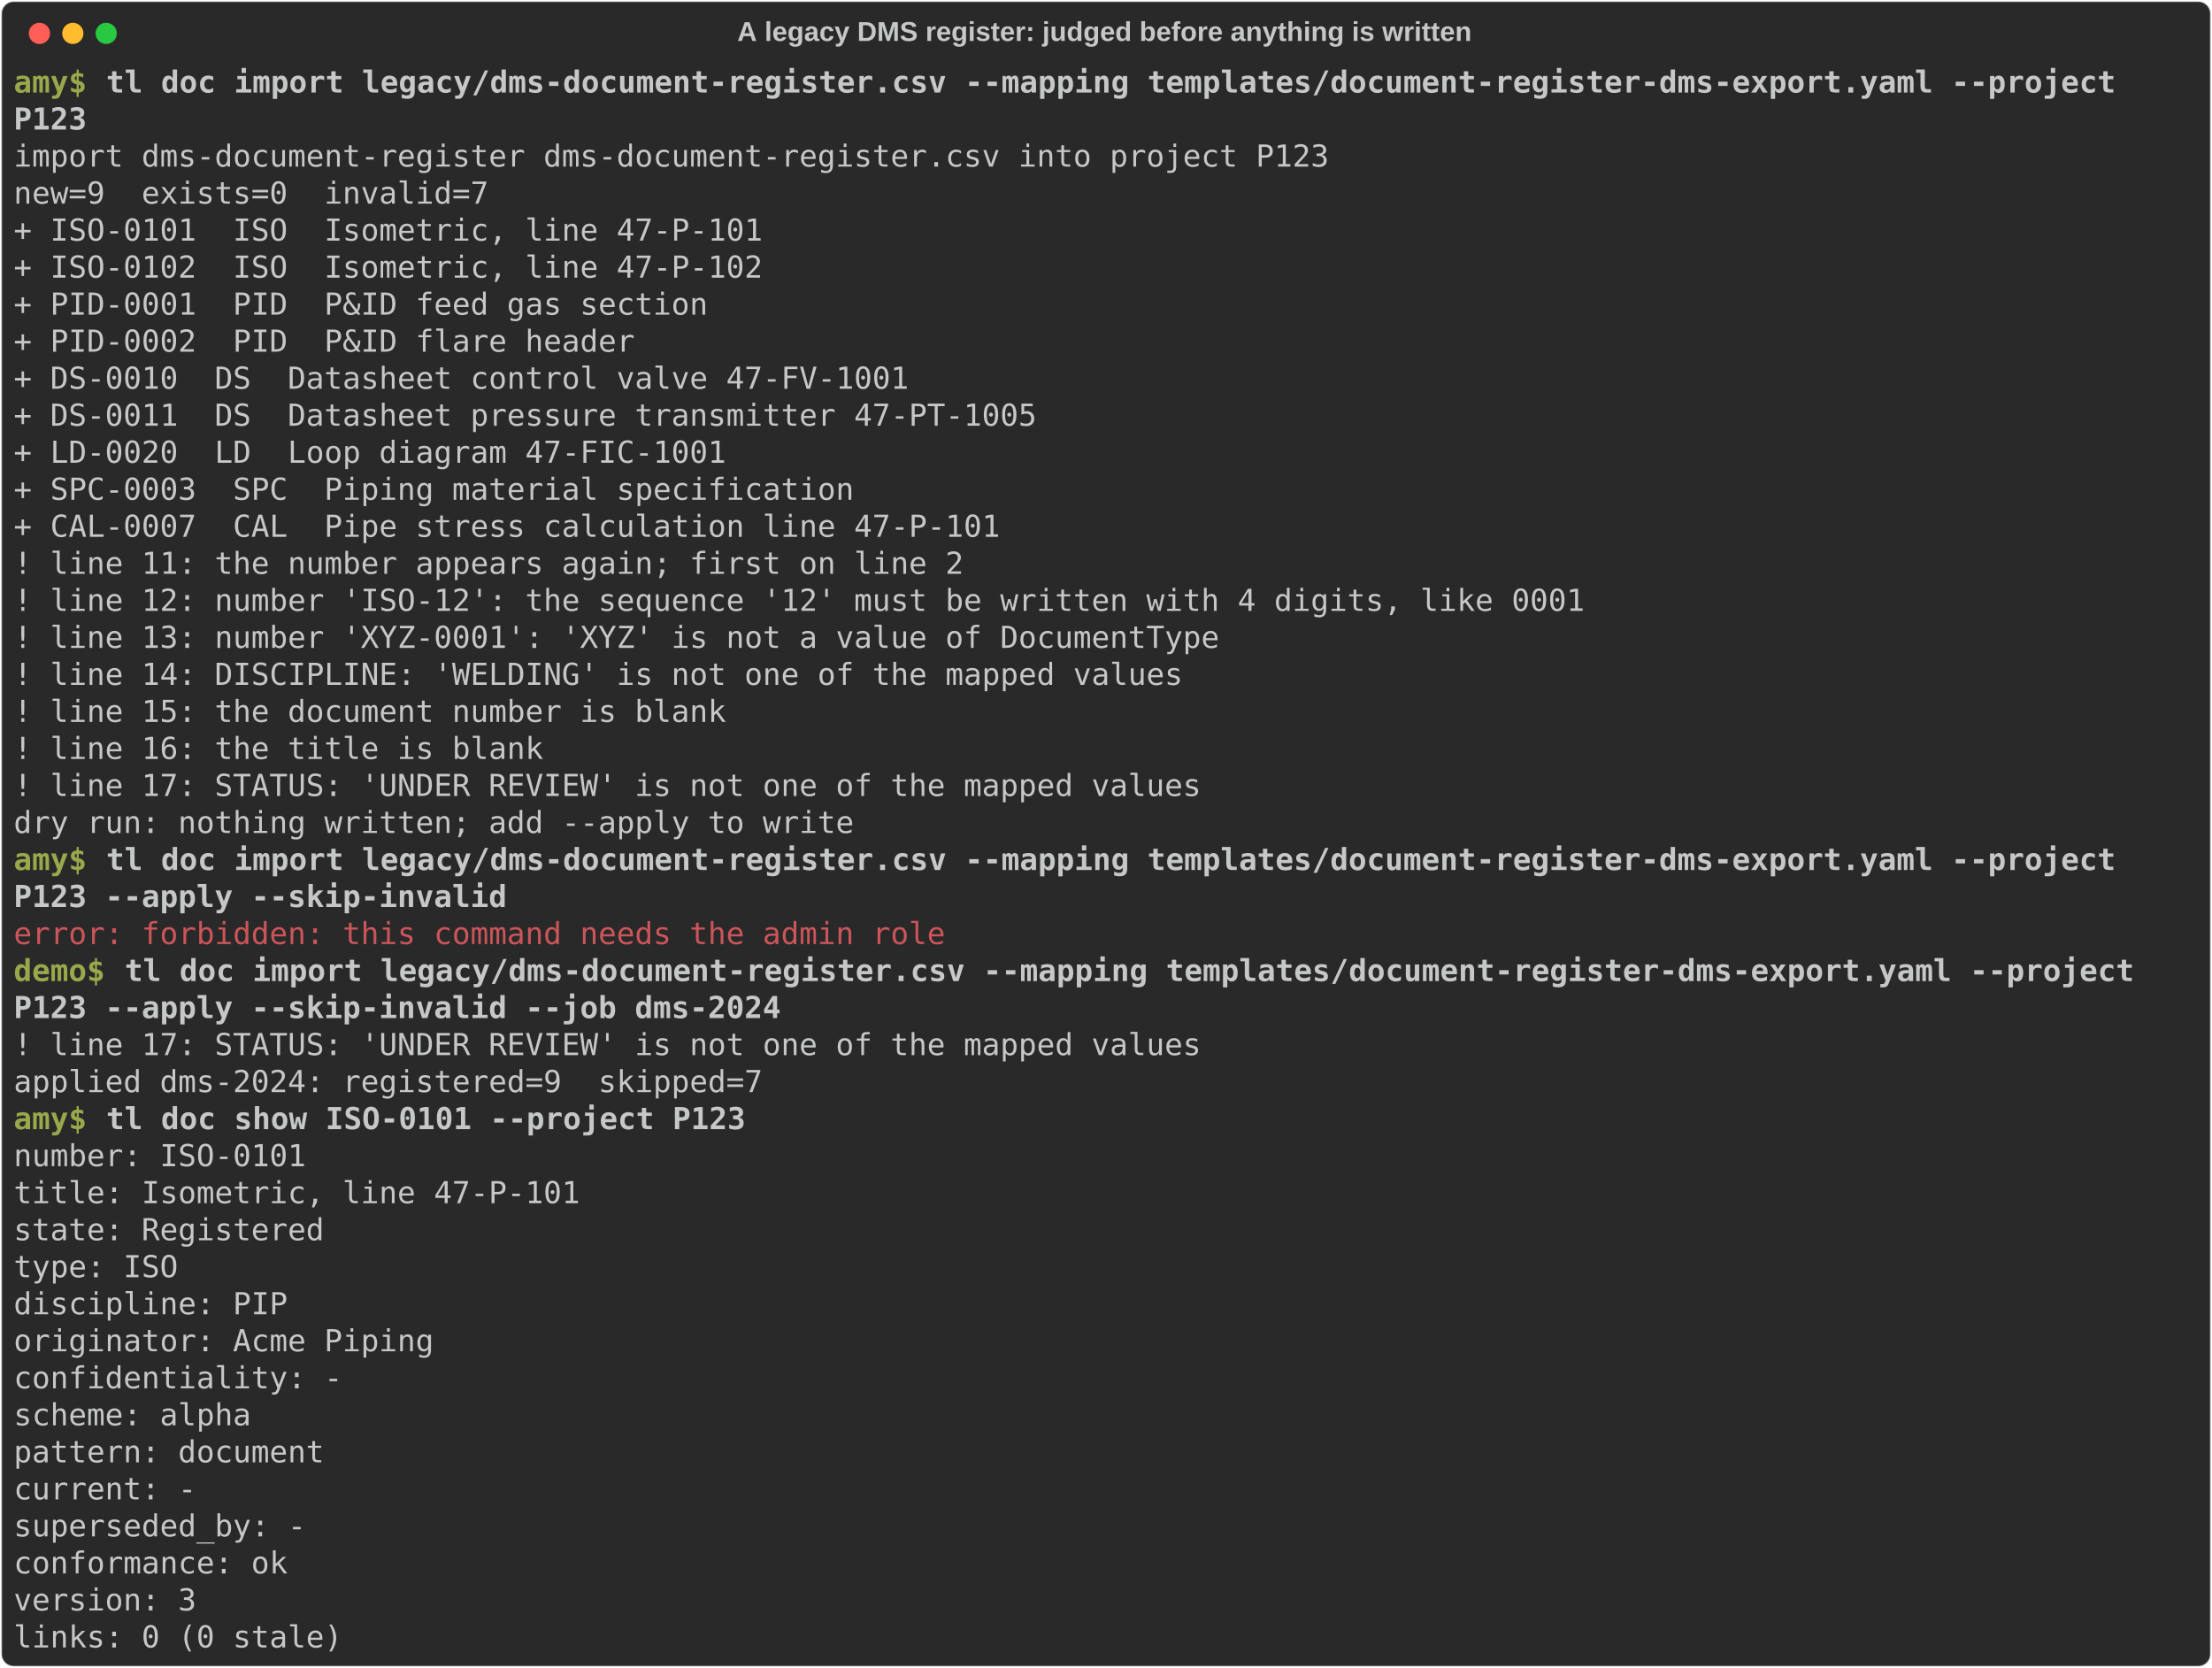
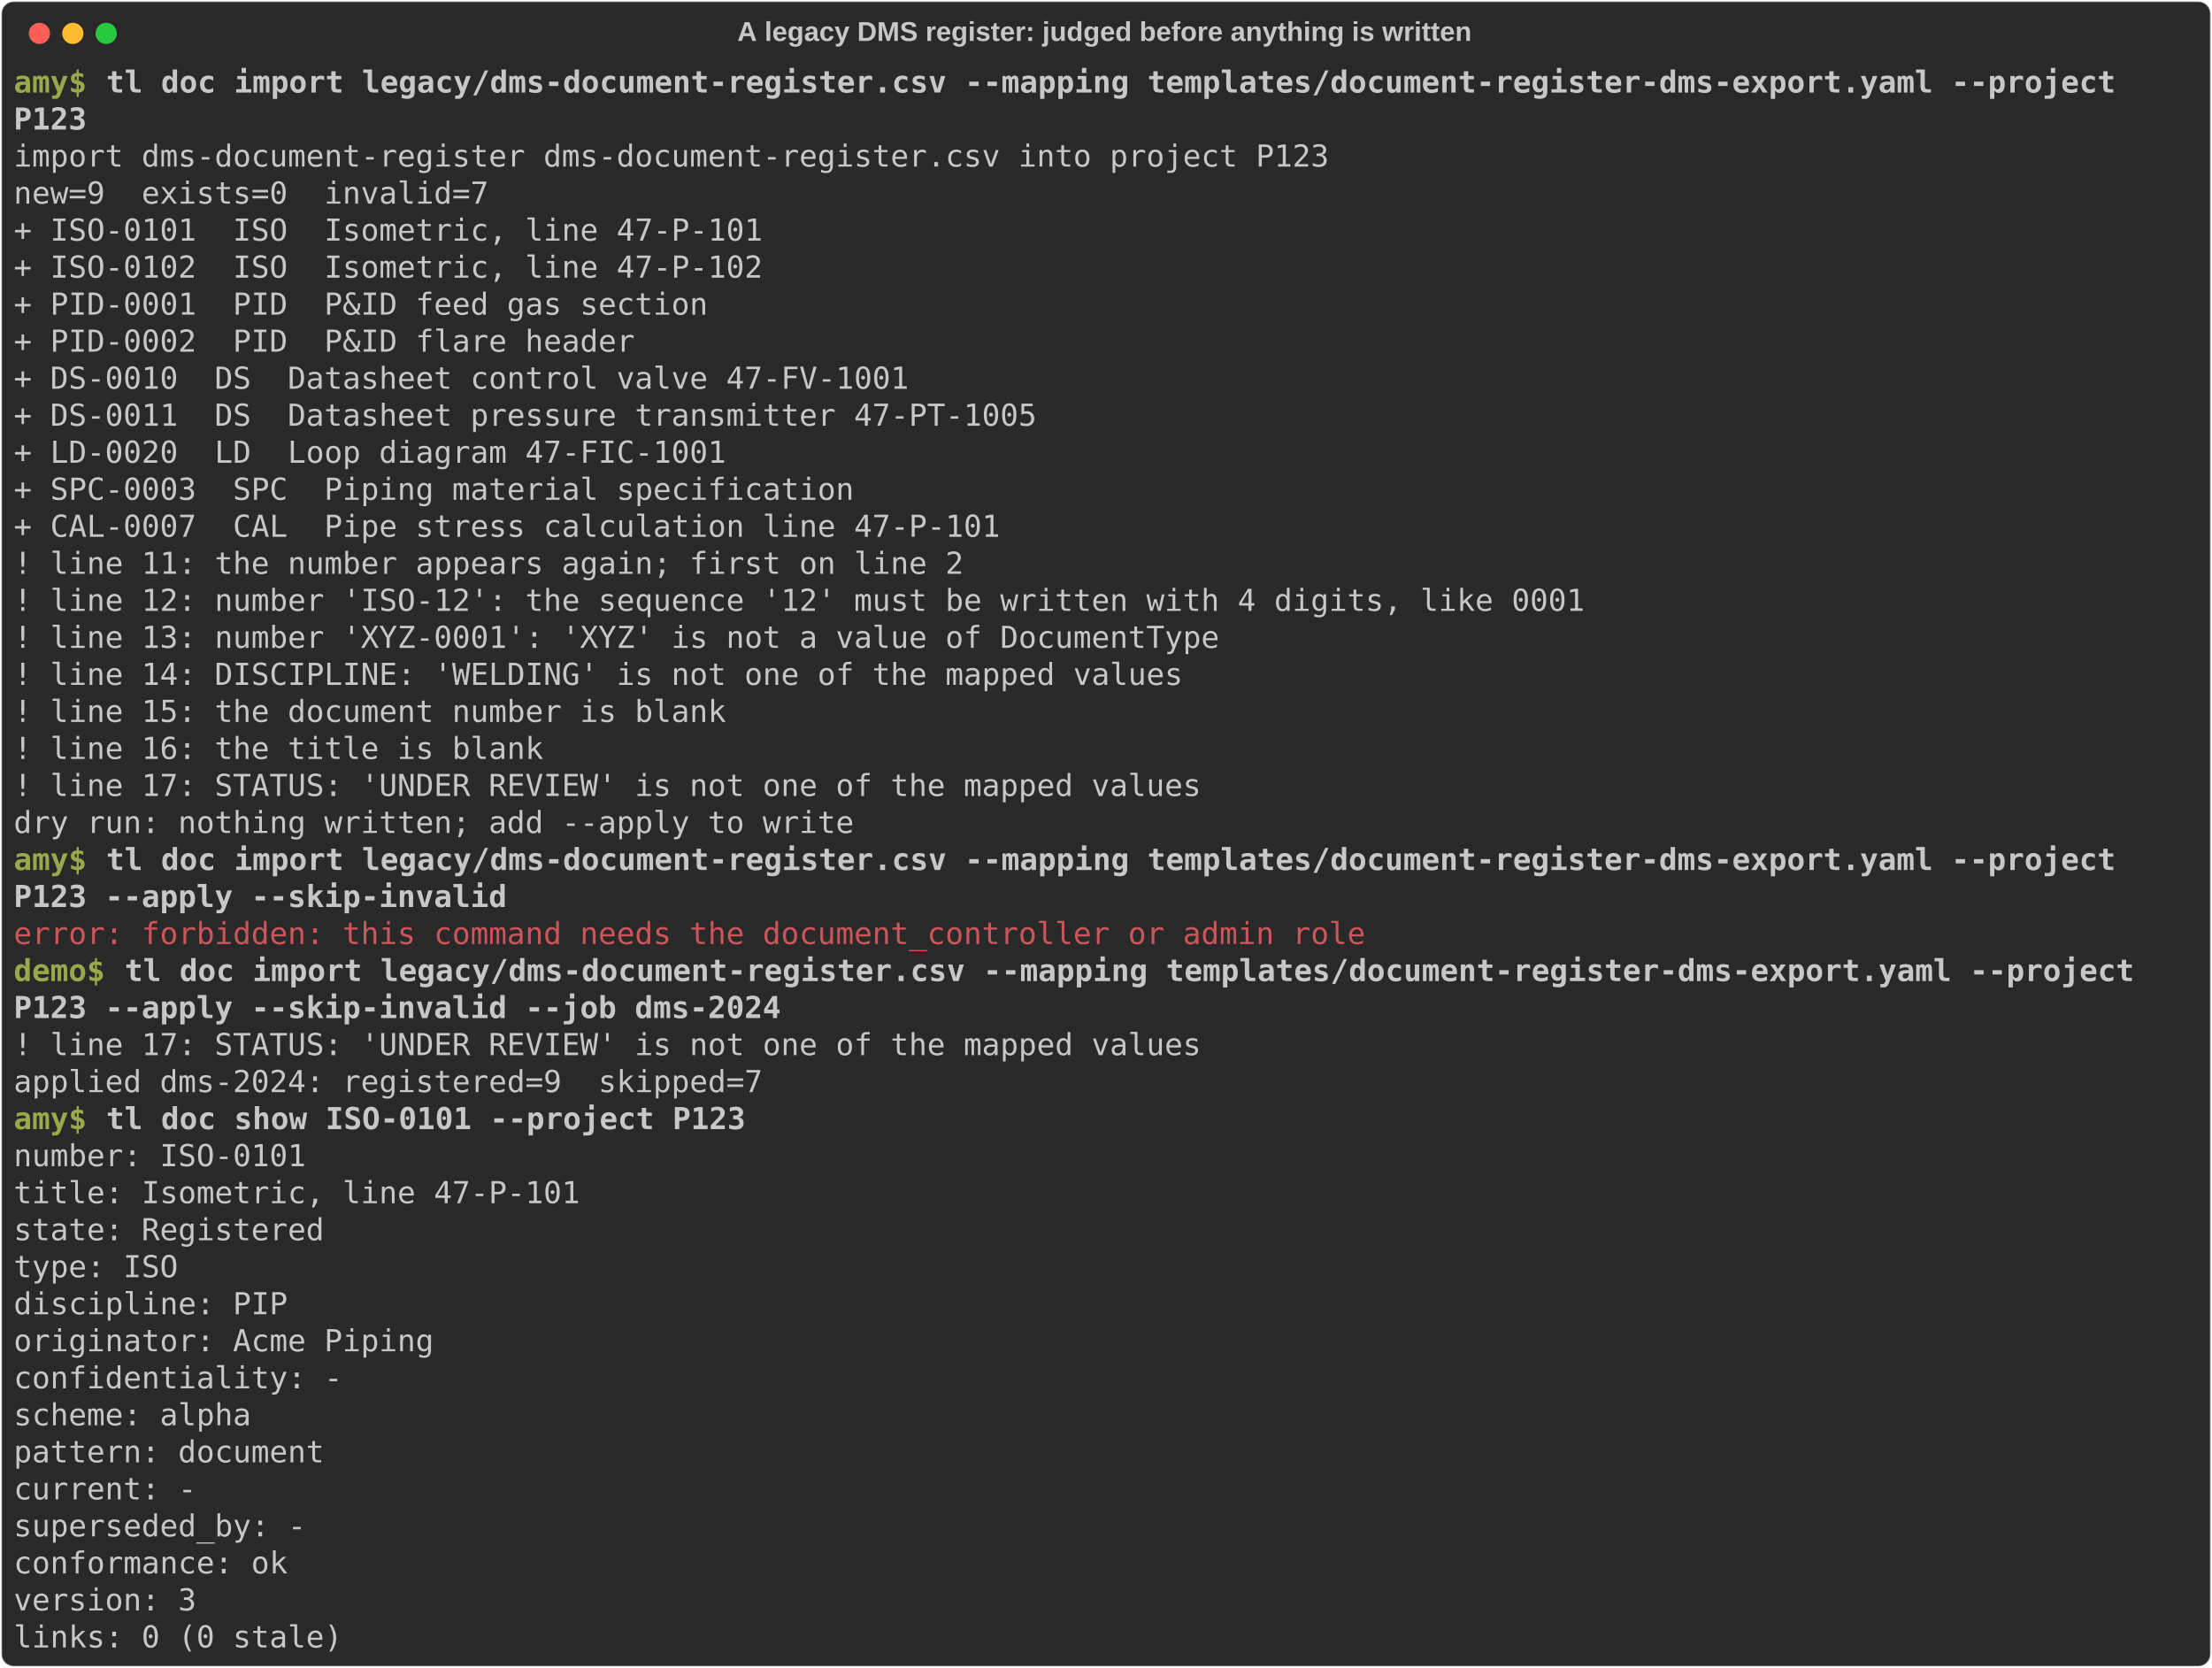
<svg xmlns="http://www.w3.org/2000/svg" class="rich-terminal" viewBox="0 0 1458 1099.2">
  <style>

    
    

-     .terminal-1120491322-matrix {
+     .terminal-782196829-matrix {
        font-family: Fira Code, monospace;
        font-size: 20px;
        line-height: 24.4px;
        font-variant-east-asian: full-width;
    }

-     .terminal-1120491322-title {
+     .terminal-782196829-title {
        font-size: 18px;
        font-weight: bold;
        font-family: arial;
    }

-     .terminal-1120491322-r1 { fill: #98a84b;font-weight: bold }
- .terminal-1120491322-r2 { fill: #c5c8c6;font-weight: bold }
- .terminal-1120491322-r3 { fill: #c5c8c6 }
- .terminal-1120491322-r4 { fill: #cc555a }
+     .terminal-782196829-r1 { fill: #98a84b;font-weight: bold }
+ .terminal-782196829-r2 { fill: #c5c8c6;font-weight: bold }
+ .terminal-782196829-r3 { fill: #c5c8c6 }
+ .terminal-782196829-r4 { fill: #cc555a }
    </style>
  <defs>
-     <clipPath id="terminal-1120491322-clip-terminal">
+     <clipPath id="terminal-782196829-clip-terminal">
      <rect x="0" y="0" width="1438.6" height="1048.2" />
    </clipPath>
-     <clipPath id="terminal-1120491322-line-0">
+     <clipPath id="terminal-782196829-line-0">
      <rect x="0" y="1.5" width="1439.6" height="24.65" />
    </clipPath>
-     <clipPath id="terminal-1120491322-line-1">
+     <clipPath id="terminal-782196829-line-1">
      <rect x="0" y="25.9" width="1439.6" height="24.65" />
    </clipPath>
-     <clipPath id="terminal-1120491322-line-2">
+     <clipPath id="terminal-782196829-line-2">
      <rect x="0" y="50.3" width="1439.6" height="24.65" />
    </clipPath>
-     <clipPath id="terminal-1120491322-line-3">
+     <clipPath id="terminal-782196829-line-3">
      <rect x="0" y="74.7" width="1439.6" height="24.65" />
    </clipPath>
-     <clipPath id="terminal-1120491322-line-4">
+     <clipPath id="terminal-782196829-line-4">
      <rect x="0" y="99.1" width="1439.6" height="24.65" />
    </clipPath>
-     <clipPath id="terminal-1120491322-line-5">
+     <clipPath id="terminal-782196829-line-5">
      <rect x="0" y="123.5" width="1439.6" height="24.65" />
    </clipPath>
-     <clipPath id="terminal-1120491322-line-6">
+     <clipPath id="terminal-782196829-line-6">
      <rect x="0" y="147.9" width="1439.6" height="24.65" />
    </clipPath>
-     <clipPath id="terminal-1120491322-line-7">
+     <clipPath id="terminal-782196829-line-7">
      <rect x="0" y="172.3" width="1439.6" height="24.65" />
    </clipPath>
-     <clipPath id="terminal-1120491322-line-8">
+     <clipPath id="terminal-782196829-line-8">
      <rect x="0" y="196.7" width="1439.6" height="24.65" />
    </clipPath>
-     <clipPath id="terminal-1120491322-line-9">
+     <clipPath id="terminal-782196829-line-9">
      <rect x="0" y="221.1" width="1439.6" height="24.65" />
    </clipPath>
-     <clipPath id="terminal-1120491322-line-10">
+     <clipPath id="terminal-782196829-line-10">
      <rect x="0" y="245.5" width="1439.6" height="24.65" />
    </clipPath>
-     <clipPath id="terminal-1120491322-line-11">
+     <clipPath id="terminal-782196829-line-11">
      <rect x="0" y="269.9" width="1439.6" height="24.65" />
    </clipPath>
-     <clipPath id="terminal-1120491322-line-12">
+     <clipPath id="terminal-782196829-line-12">
      <rect x="0" y="294.3" width="1439.6" height="24.65" />
    </clipPath>
-     <clipPath id="terminal-1120491322-line-13">
+     <clipPath id="terminal-782196829-line-13">
      <rect x="0" y="318.7" width="1439.6" height="24.65" />
    </clipPath>
-     <clipPath id="terminal-1120491322-line-14">
+     <clipPath id="terminal-782196829-line-14">
      <rect x="0" y="343.1" width="1439.6" height="24.65" />
    </clipPath>
-     <clipPath id="terminal-1120491322-line-15">
+     <clipPath id="terminal-782196829-line-15">
      <rect x="0" y="367.5" width="1439.6" height="24.65" />
    </clipPath>
-     <clipPath id="terminal-1120491322-line-16">
+     <clipPath id="terminal-782196829-line-16">
      <rect x="0" y="391.9" width="1439.6" height="24.65" />
    </clipPath>
-     <clipPath id="terminal-1120491322-line-17">
+     <clipPath id="terminal-782196829-line-17">
      <rect x="0" y="416.3" width="1439.6" height="24.65" />
    </clipPath>
-     <clipPath id="terminal-1120491322-line-18">
+     <clipPath id="terminal-782196829-line-18">
      <rect x="0" y="440.7" width="1439.6" height="24.65" />
    </clipPath>
-     <clipPath id="terminal-1120491322-line-19">
+     <clipPath id="terminal-782196829-line-19">
      <rect x="0" y="465.1" width="1439.6" height="24.65" />
    </clipPath>
-     <clipPath id="terminal-1120491322-line-20">
+     <clipPath id="terminal-782196829-line-20">
      <rect x="0" y="489.5" width="1439.6" height="24.65" />
    </clipPath>
-     <clipPath id="terminal-1120491322-line-21">
+     <clipPath id="terminal-782196829-line-21">
      <rect x="0" y="513.9" width="1439.6" height="24.65" />
    </clipPath>
-     <clipPath id="terminal-1120491322-line-22">
+     <clipPath id="terminal-782196829-line-22">
      <rect x="0" y="538.3" width="1439.6" height="24.65" />
    </clipPath>
-     <clipPath id="terminal-1120491322-line-23">
+     <clipPath id="terminal-782196829-line-23">
      <rect x="0" y="562.7" width="1439.6" height="24.65" />
    </clipPath>
-     <clipPath id="terminal-1120491322-line-24">
+     <clipPath id="terminal-782196829-line-24">
      <rect x="0" y="587.1" width="1439.6" height="24.65" />
    </clipPath>
-     <clipPath id="terminal-1120491322-line-25">
+     <clipPath id="terminal-782196829-line-25">
      <rect x="0" y="611.5" width="1439.6" height="24.65" />
    </clipPath>
-     <clipPath id="terminal-1120491322-line-26">
+     <clipPath id="terminal-782196829-line-26">
      <rect x="0" y="635.9" width="1439.6" height="24.65" />
    </clipPath>
-     <clipPath id="terminal-1120491322-line-27">
+     <clipPath id="terminal-782196829-line-27">
      <rect x="0" y="660.3" width="1439.6" height="24.65" />
    </clipPath>
-     <clipPath id="terminal-1120491322-line-28">
+     <clipPath id="terminal-782196829-line-28">
      <rect x="0" y="684.7" width="1439.6" height="24.65" />
    </clipPath>
-     <clipPath id="terminal-1120491322-line-29">
+     <clipPath id="terminal-782196829-line-29">
      <rect x="0" y="709.1" width="1439.6" height="24.65" />
    </clipPath>
-     <clipPath id="terminal-1120491322-line-30">
+     <clipPath id="terminal-782196829-line-30">
      <rect x="0" y="733.5" width="1439.6" height="24.65" />
    </clipPath>
-     <clipPath id="terminal-1120491322-line-31">
+     <clipPath id="terminal-782196829-line-31">
      <rect x="0" y="757.9" width="1439.6" height="24.65" />
    </clipPath>
-     <clipPath id="terminal-1120491322-line-32">
+     <clipPath id="terminal-782196829-line-32">
      <rect x="0" y="782.3" width="1439.6" height="24.65" />
    </clipPath>
-     <clipPath id="terminal-1120491322-line-33">
+     <clipPath id="terminal-782196829-line-33">
      <rect x="0" y="806.7" width="1439.6" height="24.65" />
    </clipPath>
-     <clipPath id="terminal-1120491322-line-34">
+     <clipPath id="terminal-782196829-line-34">
      <rect x="0" y="831.1" width="1439.6" height="24.65" />
    </clipPath>
-     <clipPath id="terminal-1120491322-line-35">
+     <clipPath id="terminal-782196829-line-35">
      <rect x="0" y="855.5" width="1439.6" height="24.65" />
    </clipPath>
-     <clipPath id="terminal-1120491322-line-36">
+     <clipPath id="terminal-782196829-line-36">
      <rect x="0" y="879.9" width="1439.6" height="24.65" />
    </clipPath>
-     <clipPath id="terminal-1120491322-line-37">
+     <clipPath id="terminal-782196829-line-37">
      <rect x="0" y="904.3" width="1439.6" height="24.65" />
    </clipPath>
-     <clipPath id="terminal-1120491322-line-38">
+     <clipPath id="terminal-782196829-line-38">
      <rect x="0" y="928.7" width="1439.6" height="24.65" />
    </clipPath>
-     <clipPath id="terminal-1120491322-line-39">
+     <clipPath id="terminal-782196829-line-39">
      <rect x="0" y="953.1" width="1439.6" height="24.65" />
    </clipPath>
-     <clipPath id="terminal-1120491322-line-40">
+     <clipPath id="terminal-782196829-line-40">
      <rect x="0" y="977.5" width="1439.6" height="24.65" />
    </clipPath>
-     <clipPath id="terminal-1120491322-line-41">
+     <clipPath id="terminal-782196829-line-41">
      <rect x="0" y="1001.9" width="1439.6" height="24.65" />
    </clipPath>
  </defs>
  <rect fill="#292929" stroke="rgba(255,255,255,0.35)" stroke-width="1" x="1" y="1" width="1456" height="1097.2" rx="8" />
-   <text class="terminal-1120491322-title" fill="#c5c8c6" text-anchor="middle" x="728" y="27">A legacy DMS register: judged before anything is written</text>
+   <text class="terminal-782196829-title" fill="#c5c8c6" text-anchor="middle" x="728" y="27">A legacy DMS register: judged before anything is written</text>
  <g transform="translate(26,22)">
    <circle cx="0" cy="0" r="7" fill="#ff5f57" />
    <circle cx="22" cy="0" r="7" fill="#febc2e" />
    <circle cx="44" cy="0" r="7" fill="#28c840" />
  </g>
-   <g transform="translate(9, 41)" clip-path="url(#terminal-1120491322-clip-terminal)">
-     <g class="terminal-1120491322-matrix">
-       <text class="terminal-1120491322-r1" x="0" y="20" textLength="61" clip-path="url(#terminal-1120491322-line-0)">amy$ </text>
-       <text class="terminal-1120491322-r2" x="61" y="20" textLength="1354.2" clip-path="url(#terminal-1120491322-line-0)">tl doc import legacy/dms-document-register.csv --mapping templates/document-register-dms-export.yaml --project </text>
-       <text class="terminal-1120491322-r3" x="1439.6" y="20" textLength="12.2" clip-path="url(#terminal-1120491322-line-0)">
- </text>
-       <text class="terminal-1120491322-r2" x="0" y="44.4" textLength="48.8" clip-path="url(#terminal-1120491322-line-1)">P123</text>
-       <text class="terminal-1120491322-r3" x="1439.6" y="44.4" textLength="12.2" clip-path="url(#terminal-1120491322-line-1)">
- </text>
-       <text class="terminal-1120491322-r3" x="0" y="68.8" textLength="878.4" clip-path="url(#terminal-1120491322-line-2)">import dms-document-register dms-document-register.csv into project P123</text>
-       <text class="terminal-1120491322-r3" x="1439.6" y="68.8" textLength="12.2" clip-path="url(#terminal-1120491322-line-2)">
- </text>
-       <text class="terminal-1120491322-r3" x="0" y="93.2" textLength="317.2" clip-path="url(#terminal-1120491322-line-3)">new=9  exists=0  invalid=7</text>
-       <text class="terminal-1120491322-r3" x="1439.6" y="93.2" textLength="12.2" clip-path="url(#terminal-1120491322-line-3)">
- </text>
-       <text class="terminal-1120491322-r3" x="0" y="117.6" textLength="500.2" clip-path="url(#terminal-1120491322-line-4)">+ ISO-0101  ISO  Isometric, line 47-P-101</text>
-       <text class="terminal-1120491322-r3" x="1439.6" y="117.6" textLength="12.2" clip-path="url(#terminal-1120491322-line-4)">
- </text>
-       <text class="terminal-1120491322-r3" x="0" y="142" textLength="500.2" clip-path="url(#terminal-1120491322-line-5)">+ ISO-0102  ISO  Isometric, line 47-P-102</text>
-       <text class="terminal-1120491322-r3" x="1439.6" y="142" textLength="12.2" clip-path="url(#terminal-1120491322-line-5)">
- </text>
-       <text class="terminal-1120491322-r3" x="0" y="166.4" textLength="463.6" clip-path="url(#terminal-1120491322-line-6)">+ PID-0001  PID  P&amp;ID feed gas section</text>
-       <text class="terminal-1120491322-r3" x="1439.6" y="166.4" textLength="12.2" clip-path="url(#terminal-1120491322-line-6)">
- </text>
-       <text class="terminal-1120491322-r3" x="0" y="190.8" textLength="414.8" clip-path="url(#terminal-1120491322-line-7)">+ PID-0002  PID  P&amp;ID flare header</text>
-       <text class="terminal-1120491322-r3" x="1439.6" y="190.8" textLength="12.2" clip-path="url(#terminal-1120491322-line-7)">
- </text>
-       <text class="terminal-1120491322-r3" x="0" y="215.2" textLength="597.8" clip-path="url(#terminal-1120491322-line-8)">+ DS-0010  DS  Datasheet control valve 47-FV-1001</text>
-       <text class="terminal-1120491322-r3" x="1439.6" y="215.2" textLength="12.2" clip-path="url(#terminal-1120491322-line-8)">
- </text>
-       <text class="terminal-1120491322-r3" x="0" y="239.6" textLength="683.2" clip-path="url(#terminal-1120491322-line-9)">+ DS-0011  DS  Datasheet pressure transmitter 47-PT-1005</text>
-       <text class="terminal-1120491322-r3" x="1439.6" y="239.6" textLength="12.2" clip-path="url(#terminal-1120491322-line-9)">
- </text>
-       <text class="terminal-1120491322-r3" x="0" y="264" textLength="475.8" clip-path="url(#terminal-1120491322-line-10)">+ LD-0020  LD  Loop diagram 47-FIC-1001</text>
-       <text class="terminal-1120491322-r3" x="1439.6" y="264" textLength="12.2" clip-path="url(#terminal-1120491322-line-10)">
- </text>
-       <text class="terminal-1120491322-r3" x="0" y="288.4" textLength="561.2" clip-path="url(#terminal-1120491322-line-11)">+ SPC-0003  SPC  Piping material specification</text>
-       <text class="terminal-1120491322-r3" x="1439.6" y="288.4" textLength="12.2" clip-path="url(#terminal-1120491322-line-11)">
- </text>
-       <text class="terminal-1120491322-r3" x="0" y="312.8" textLength="658.8" clip-path="url(#terminal-1120491322-line-12)">+ CAL-0007  CAL  Pipe stress calculation line 47-P-101</text>
-       <text class="terminal-1120491322-r3" x="1439.6" y="312.8" textLength="12.2" clip-path="url(#terminal-1120491322-line-12)">
- </text>
-       <text class="terminal-1120491322-r3" x="0" y="337.2" textLength="634.4" clip-path="url(#terminal-1120491322-line-13)">! line 11: the number appears again; first on line 2</text>
-       <text class="terminal-1120491322-r3" x="1439.6" y="337.2" textLength="12.2" clip-path="url(#terminal-1120491322-line-13)">
- </text>
-       <text class="terminal-1120491322-r3" x="0" y="361.6" textLength="1049.2" clip-path="url(#terminal-1120491322-line-14)">! line 12: number 'ISO-12': the sequence '12' must be written with 4 digits, like 0001</text>
-       <text class="terminal-1120491322-r3" x="1439.6" y="361.6" textLength="12.2" clip-path="url(#terminal-1120491322-line-14)">
- </text>
-       <text class="terminal-1120491322-r3" x="0" y="386" textLength="805.2" clip-path="url(#terminal-1120491322-line-15)">! line 13: number 'XYZ-0001': 'XYZ' is not a value of DocumentType</text>
-       <text class="terminal-1120491322-r3" x="1439.6" y="386" textLength="12.2" clip-path="url(#terminal-1120491322-line-15)">
- </text>
-       <text class="terminal-1120491322-r3" x="0" y="410.4" textLength="780.8" clip-path="url(#terminal-1120491322-line-16)">! line 14: DISCIPLINE: 'WELDING' is not one of the mapped values</text>
-       <text class="terminal-1120491322-r3" x="1439.6" y="410.4" textLength="12.2" clip-path="url(#terminal-1120491322-line-16)">
- </text>
-       <text class="terminal-1120491322-r3" x="0" y="434.8" textLength="475.8" clip-path="url(#terminal-1120491322-line-17)">! line 15: the document number is blank</text>
-       <text class="terminal-1120491322-r3" x="1439.6" y="434.8" textLength="12.2" clip-path="url(#terminal-1120491322-line-17)">
- </text>
-       <text class="terminal-1120491322-r3" x="0" y="459.2" textLength="353.8" clip-path="url(#terminal-1120491322-line-18)">! line 16: the title is blank</text>
-       <text class="terminal-1120491322-r3" x="1439.6" y="459.2" textLength="12.2" clip-path="url(#terminal-1120491322-line-18)">
- </text>
-       <text class="terminal-1120491322-r3" x="0" y="483.6" textLength="793" clip-path="url(#terminal-1120491322-line-19)">! line 17: STATUS: 'UNDER REVIEW' is not one of the mapped values</text>
-       <text class="terminal-1120491322-r3" x="1439.6" y="483.6" textLength="12.2" clip-path="url(#terminal-1120491322-line-19)">
- </text>
-       <text class="terminal-1120491322-r3" x="0" y="508" textLength="561.2" clip-path="url(#terminal-1120491322-line-20)">dry run: nothing written; add --apply to write</text>
-       <text class="terminal-1120491322-r3" x="1439.6" y="508" textLength="12.2" clip-path="url(#terminal-1120491322-line-20)">
- </text>
-       <text class="terminal-1120491322-r1" x="0" y="532.4" textLength="61" clip-path="url(#terminal-1120491322-line-21)">amy$ </text>
-       <text class="terminal-1120491322-r2" x="61" y="532.4" textLength="1354.2" clip-path="url(#terminal-1120491322-line-21)">tl doc import legacy/dms-document-register.csv --mapping templates/document-register-dms-export.yaml --project </text>
-       <text class="terminal-1120491322-r3" x="1439.6" y="532.4" textLength="12.2" clip-path="url(#terminal-1120491322-line-21)">
- </text>
-       <text class="terminal-1120491322-r2" x="0" y="556.8" textLength="329.4" clip-path="url(#terminal-1120491322-line-22)">P123 --apply --skip-invalid</text>
-       <text class="terminal-1120491322-r3" x="1439.6" y="556.8" textLength="12.2" clip-path="url(#terminal-1120491322-line-22)">
- </text>
-       <text class="terminal-1120491322-r4" x="0" y="581.2" textLength="622.2" clip-path="url(#terminal-1120491322-line-23)">error: forbidden: this command needs the admin role</text>
-       <text class="terminal-1120491322-r3" x="1439.6" y="581.2" textLength="12.2" clip-path="url(#terminal-1120491322-line-23)">
- </text>
-       <text class="terminal-1120491322-r1" x="0" y="605.6" textLength="73.2" clip-path="url(#terminal-1120491322-line-24)">demo$ </text>
-       <text class="terminal-1120491322-r2" x="73.2" y="605.6" textLength="1354.2" clip-path="url(#terminal-1120491322-line-24)">tl doc import legacy/dms-document-register.csv --mapping templates/document-register-dms-export.yaml --project </text>
-       <text class="terminal-1120491322-r3" x="1439.6" y="605.6" textLength="12.2" clip-path="url(#terminal-1120491322-line-24)">
- </text>
-       <text class="terminal-1120491322-r2" x="0" y="630" textLength="512.4" clip-path="url(#terminal-1120491322-line-25)">P123 --apply --skip-invalid --job dms-2024</text>
-       <text class="terminal-1120491322-r3" x="1439.6" y="630" textLength="12.2" clip-path="url(#terminal-1120491322-line-25)">
- </text>
-       <text class="terminal-1120491322-r3" x="0" y="654.4" textLength="793" clip-path="url(#terminal-1120491322-line-26)">! line 17: STATUS: 'UNDER REVIEW' is not one of the mapped values</text>
-       <text class="terminal-1120491322-r3" x="1439.6" y="654.4" textLength="12.2" clip-path="url(#terminal-1120491322-line-26)">
- </text>
-       <text class="terminal-1120491322-r3" x="0" y="678.8" textLength="500.2" clip-path="url(#terminal-1120491322-line-27)">applied dms-2024: registered=9  skipped=7</text>
-       <text class="terminal-1120491322-r3" x="1439.6" y="678.8" textLength="12.2" clip-path="url(#terminal-1120491322-line-27)">
- </text>
-       <text class="terminal-1120491322-r1" x="0" y="703.2" textLength="61" clip-path="url(#terminal-1120491322-line-28)">amy$ </text>
-       <text class="terminal-1120491322-r2" x="61" y="703.2" textLength="427" clip-path="url(#terminal-1120491322-line-28)">tl doc show ISO-0101 --project P123</text>
-       <text class="terminal-1120491322-r3" x="1439.6" y="703.2" textLength="12.2" clip-path="url(#terminal-1120491322-line-28)">
- </text>
-       <text class="terminal-1120491322-r3" x="0" y="727.6" textLength="195.2" clip-path="url(#terminal-1120491322-line-29)">number: ISO-0101</text>
-       <text class="terminal-1120491322-r3" x="1439.6" y="727.6" textLength="12.2" clip-path="url(#terminal-1120491322-line-29)">
- </text>
-       <text class="terminal-1120491322-r3" x="0" y="752" textLength="378.2" clip-path="url(#terminal-1120491322-line-30)">title: Isometric, line 47-P-101</text>
-       <text class="terminal-1120491322-r3" x="1439.6" y="752" textLength="12.2" clip-path="url(#terminal-1120491322-line-30)">
- </text>
-       <text class="terminal-1120491322-r3" x="0" y="776.4" textLength="207.4" clip-path="url(#terminal-1120491322-line-31)">state: Registered</text>
-       <text class="terminal-1120491322-r3" x="1439.6" y="776.4" textLength="12.2" clip-path="url(#terminal-1120491322-line-31)">
- </text>
-       <text class="terminal-1120491322-r3" x="0" y="800.8" textLength="109.8" clip-path="url(#terminal-1120491322-line-32)">type: ISO</text>
-       <text class="terminal-1120491322-r3" x="1439.6" y="800.8" textLength="12.2" clip-path="url(#terminal-1120491322-line-32)">
- </text>
-       <text class="terminal-1120491322-r3" x="0" y="825.2" textLength="183" clip-path="url(#terminal-1120491322-line-33)">discipline: PIP</text>
-       <text class="terminal-1120491322-r3" x="1439.6" y="825.2" textLength="12.2" clip-path="url(#terminal-1120491322-line-33)">
- </text>
-       <text class="terminal-1120491322-r3" x="0" y="849.6" textLength="280.6" clip-path="url(#terminal-1120491322-line-34)">originator: Acme Piping</text>
-       <text class="terminal-1120491322-r3" x="1439.6" y="849.6" textLength="12.2" clip-path="url(#terminal-1120491322-line-34)">
- </text>
-       <text class="terminal-1120491322-r3" x="0" y="874" textLength="219.6" clip-path="url(#terminal-1120491322-line-35)">confidentiality: -</text>
-       <text class="terminal-1120491322-r3" x="1439.6" y="874" textLength="12.2" clip-path="url(#terminal-1120491322-line-35)">
- </text>
-       <text class="terminal-1120491322-r3" x="0" y="898.4" textLength="158.6" clip-path="url(#terminal-1120491322-line-36)">scheme: alpha</text>
-       <text class="terminal-1120491322-r3" x="1439.6" y="898.4" textLength="12.2" clip-path="url(#terminal-1120491322-line-36)">
- </text>
-       <text class="terminal-1120491322-r3" x="0" y="922.8" textLength="207.4" clip-path="url(#terminal-1120491322-line-37)">pattern: document</text>
-       <text class="terminal-1120491322-r3" x="1439.6" y="922.8" textLength="12.2" clip-path="url(#terminal-1120491322-line-37)">
- </text>
-       <text class="terminal-1120491322-r3" x="0" y="947.2" textLength="122" clip-path="url(#terminal-1120491322-line-38)">current: -</text>
-       <text class="terminal-1120491322-r3" x="1439.6" y="947.2" textLength="12.2" clip-path="url(#terminal-1120491322-line-38)">
- </text>
-       <text class="terminal-1120491322-r3" x="0" y="971.6" textLength="195.2" clip-path="url(#terminal-1120491322-line-39)">superseded_by: -</text>
-       <text class="terminal-1120491322-r3" x="1439.6" y="971.6" textLength="12.2" clip-path="url(#terminal-1120491322-line-39)">
- </text>
-       <text class="terminal-1120491322-r3" x="0" y="996" textLength="183" clip-path="url(#terminal-1120491322-line-40)">conformance: ok</text>
-       <text class="terminal-1120491322-r3" x="1439.6" y="996" textLength="12.2" clip-path="url(#terminal-1120491322-line-40)">
- </text>
-       <text class="terminal-1120491322-r3" x="0" y="1020.4" textLength="122" clip-path="url(#terminal-1120491322-line-41)">version: 3</text>
-       <text class="terminal-1120491322-r3" x="1439.6" y="1020.4" textLength="12.2" clip-path="url(#terminal-1120491322-line-41)">
- </text>
-       <text class="terminal-1120491322-r3" x="0" y="1044.8" textLength="219.6" clip-path="url(#terminal-1120491322-line-42)">links: 0 (0 stale)</text>
-       <text class="terminal-1120491322-r3" x="1439.6" y="1044.8" textLength="12.2" clip-path="url(#terminal-1120491322-line-42)">
+   <g transform="translate(9, 41)" clip-path="url(#terminal-782196829-clip-terminal)">
+     <g class="terminal-782196829-matrix">
+       <text class="terminal-782196829-r1" x="0" y="20" textLength="61" clip-path="url(#terminal-782196829-line-0)">amy$ </text>
+       <text class="terminal-782196829-r2" x="61" y="20" textLength="1354.2" clip-path="url(#terminal-782196829-line-0)">tl doc import legacy/dms-document-register.csv --mapping templates/document-register-dms-export.yaml --project </text>
+       <text class="terminal-782196829-r3" x="1439.6" y="20" textLength="12.2" clip-path="url(#terminal-782196829-line-0)">
+ </text>
+       <text class="terminal-782196829-r2" x="0" y="44.4" textLength="48.8" clip-path="url(#terminal-782196829-line-1)">P123</text>
+       <text class="terminal-782196829-r3" x="1439.6" y="44.4" textLength="12.2" clip-path="url(#terminal-782196829-line-1)">
+ </text>
+       <text class="terminal-782196829-r3" x="0" y="68.8" textLength="878.4" clip-path="url(#terminal-782196829-line-2)">import dms-document-register dms-document-register.csv into project P123</text>
+       <text class="terminal-782196829-r3" x="1439.6" y="68.8" textLength="12.2" clip-path="url(#terminal-782196829-line-2)">
+ </text>
+       <text class="terminal-782196829-r3" x="0" y="93.2" textLength="317.2" clip-path="url(#terminal-782196829-line-3)">new=9  exists=0  invalid=7</text>
+       <text class="terminal-782196829-r3" x="1439.6" y="93.2" textLength="12.2" clip-path="url(#terminal-782196829-line-3)">
+ </text>
+       <text class="terminal-782196829-r3" x="0" y="117.6" textLength="500.2" clip-path="url(#terminal-782196829-line-4)">+ ISO-0101  ISO  Isometric, line 47-P-101</text>
+       <text class="terminal-782196829-r3" x="1439.6" y="117.6" textLength="12.2" clip-path="url(#terminal-782196829-line-4)">
+ </text>
+       <text class="terminal-782196829-r3" x="0" y="142" textLength="500.2" clip-path="url(#terminal-782196829-line-5)">+ ISO-0102  ISO  Isometric, line 47-P-102</text>
+       <text class="terminal-782196829-r3" x="1439.6" y="142" textLength="12.2" clip-path="url(#terminal-782196829-line-5)">
+ </text>
+       <text class="terminal-782196829-r3" x="0" y="166.4" textLength="463.6" clip-path="url(#terminal-782196829-line-6)">+ PID-0001  PID  P&amp;ID feed gas section</text>
+       <text class="terminal-782196829-r3" x="1439.6" y="166.4" textLength="12.2" clip-path="url(#terminal-782196829-line-6)">
+ </text>
+       <text class="terminal-782196829-r3" x="0" y="190.8" textLength="414.8" clip-path="url(#terminal-782196829-line-7)">+ PID-0002  PID  P&amp;ID flare header</text>
+       <text class="terminal-782196829-r3" x="1439.6" y="190.8" textLength="12.2" clip-path="url(#terminal-782196829-line-7)">
+ </text>
+       <text class="terminal-782196829-r3" x="0" y="215.2" textLength="597.8" clip-path="url(#terminal-782196829-line-8)">+ DS-0010  DS  Datasheet control valve 47-FV-1001</text>
+       <text class="terminal-782196829-r3" x="1439.6" y="215.2" textLength="12.2" clip-path="url(#terminal-782196829-line-8)">
+ </text>
+       <text class="terminal-782196829-r3" x="0" y="239.6" textLength="683.2" clip-path="url(#terminal-782196829-line-9)">+ DS-0011  DS  Datasheet pressure transmitter 47-PT-1005</text>
+       <text class="terminal-782196829-r3" x="1439.6" y="239.6" textLength="12.2" clip-path="url(#terminal-782196829-line-9)">
+ </text>
+       <text class="terminal-782196829-r3" x="0" y="264" textLength="475.8" clip-path="url(#terminal-782196829-line-10)">+ LD-0020  LD  Loop diagram 47-FIC-1001</text>
+       <text class="terminal-782196829-r3" x="1439.6" y="264" textLength="12.2" clip-path="url(#terminal-782196829-line-10)">
+ </text>
+       <text class="terminal-782196829-r3" x="0" y="288.4" textLength="561.2" clip-path="url(#terminal-782196829-line-11)">+ SPC-0003  SPC  Piping material specification</text>
+       <text class="terminal-782196829-r3" x="1439.6" y="288.4" textLength="12.2" clip-path="url(#terminal-782196829-line-11)">
+ </text>
+       <text class="terminal-782196829-r3" x="0" y="312.8" textLength="658.8" clip-path="url(#terminal-782196829-line-12)">+ CAL-0007  CAL  Pipe stress calculation line 47-P-101</text>
+       <text class="terminal-782196829-r3" x="1439.6" y="312.8" textLength="12.2" clip-path="url(#terminal-782196829-line-12)">
+ </text>
+       <text class="terminal-782196829-r3" x="0" y="337.2" textLength="634.4" clip-path="url(#terminal-782196829-line-13)">! line 11: the number appears again; first on line 2</text>
+       <text class="terminal-782196829-r3" x="1439.6" y="337.2" textLength="12.2" clip-path="url(#terminal-782196829-line-13)">
+ </text>
+       <text class="terminal-782196829-r3" x="0" y="361.6" textLength="1049.2" clip-path="url(#terminal-782196829-line-14)">! line 12: number 'ISO-12': the sequence '12' must be written with 4 digits, like 0001</text>
+       <text class="terminal-782196829-r3" x="1439.6" y="361.6" textLength="12.2" clip-path="url(#terminal-782196829-line-14)">
+ </text>
+       <text class="terminal-782196829-r3" x="0" y="386" textLength="805.2" clip-path="url(#terminal-782196829-line-15)">! line 13: number 'XYZ-0001': 'XYZ' is not a value of DocumentType</text>
+       <text class="terminal-782196829-r3" x="1439.6" y="386" textLength="12.2" clip-path="url(#terminal-782196829-line-15)">
+ </text>
+       <text class="terminal-782196829-r3" x="0" y="410.4" textLength="780.8" clip-path="url(#terminal-782196829-line-16)">! line 14: DISCIPLINE: 'WELDING' is not one of the mapped values</text>
+       <text class="terminal-782196829-r3" x="1439.6" y="410.4" textLength="12.2" clip-path="url(#terminal-782196829-line-16)">
+ </text>
+       <text class="terminal-782196829-r3" x="0" y="434.8" textLength="475.8" clip-path="url(#terminal-782196829-line-17)">! line 15: the document number is blank</text>
+       <text class="terminal-782196829-r3" x="1439.6" y="434.8" textLength="12.2" clip-path="url(#terminal-782196829-line-17)">
+ </text>
+       <text class="terminal-782196829-r3" x="0" y="459.2" textLength="353.8" clip-path="url(#terminal-782196829-line-18)">! line 16: the title is blank</text>
+       <text class="terminal-782196829-r3" x="1439.6" y="459.2" textLength="12.2" clip-path="url(#terminal-782196829-line-18)">
+ </text>
+       <text class="terminal-782196829-r3" x="0" y="483.6" textLength="793" clip-path="url(#terminal-782196829-line-19)">! line 17: STATUS: 'UNDER REVIEW' is not one of the mapped values</text>
+       <text class="terminal-782196829-r3" x="1439.6" y="483.6" textLength="12.2" clip-path="url(#terminal-782196829-line-19)">
+ </text>
+       <text class="terminal-782196829-r3" x="0" y="508" textLength="561.2" clip-path="url(#terminal-782196829-line-20)">dry run: nothing written; add --apply to write</text>
+       <text class="terminal-782196829-r3" x="1439.6" y="508" textLength="12.2" clip-path="url(#terminal-782196829-line-20)">
+ </text>
+       <text class="terminal-782196829-r1" x="0" y="532.4" textLength="61" clip-path="url(#terminal-782196829-line-21)">amy$ </text>
+       <text class="terminal-782196829-r2" x="61" y="532.4" textLength="1354.2" clip-path="url(#terminal-782196829-line-21)">tl doc import legacy/dms-document-register.csv --mapping templates/document-register-dms-export.yaml --project </text>
+       <text class="terminal-782196829-r3" x="1439.6" y="532.4" textLength="12.2" clip-path="url(#terminal-782196829-line-21)">
+ </text>
+       <text class="terminal-782196829-r2" x="0" y="556.8" textLength="329.4" clip-path="url(#terminal-782196829-line-22)">P123 --apply --skip-invalid</text>
+       <text class="terminal-782196829-r3" x="1439.6" y="556.8" textLength="12.2" clip-path="url(#terminal-782196829-line-22)">
+ </text>
+       <text class="terminal-782196829-r4" x="0" y="581.2" textLength="902.8" clip-path="url(#terminal-782196829-line-23)">error: forbidden: this command needs the document_controller or admin role</text>
+       <text class="terminal-782196829-r3" x="1439.6" y="581.2" textLength="12.2" clip-path="url(#terminal-782196829-line-23)">
+ </text>
+       <text class="terminal-782196829-r1" x="0" y="605.6" textLength="73.2" clip-path="url(#terminal-782196829-line-24)">demo$ </text>
+       <text class="terminal-782196829-r2" x="73.2" y="605.6" textLength="1354.2" clip-path="url(#terminal-782196829-line-24)">tl doc import legacy/dms-document-register.csv --mapping templates/document-register-dms-export.yaml --project </text>
+       <text class="terminal-782196829-r3" x="1439.6" y="605.6" textLength="12.2" clip-path="url(#terminal-782196829-line-24)">
+ </text>
+       <text class="terminal-782196829-r2" x="0" y="630" textLength="512.4" clip-path="url(#terminal-782196829-line-25)">P123 --apply --skip-invalid --job dms-2024</text>
+       <text class="terminal-782196829-r3" x="1439.6" y="630" textLength="12.2" clip-path="url(#terminal-782196829-line-25)">
+ </text>
+       <text class="terminal-782196829-r3" x="0" y="654.4" textLength="793" clip-path="url(#terminal-782196829-line-26)">! line 17: STATUS: 'UNDER REVIEW' is not one of the mapped values</text>
+       <text class="terminal-782196829-r3" x="1439.6" y="654.4" textLength="12.2" clip-path="url(#terminal-782196829-line-26)">
+ </text>
+       <text class="terminal-782196829-r3" x="0" y="678.8" textLength="500.2" clip-path="url(#terminal-782196829-line-27)">applied dms-2024: registered=9  skipped=7</text>
+       <text class="terminal-782196829-r3" x="1439.6" y="678.8" textLength="12.2" clip-path="url(#terminal-782196829-line-27)">
+ </text>
+       <text class="terminal-782196829-r1" x="0" y="703.2" textLength="61" clip-path="url(#terminal-782196829-line-28)">amy$ </text>
+       <text class="terminal-782196829-r2" x="61" y="703.2" textLength="427" clip-path="url(#terminal-782196829-line-28)">tl doc show ISO-0101 --project P123</text>
+       <text class="terminal-782196829-r3" x="1439.6" y="703.2" textLength="12.2" clip-path="url(#terminal-782196829-line-28)">
+ </text>
+       <text class="terminal-782196829-r3" x="0" y="727.6" textLength="195.2" clip-path="url(#terminal-782196829-line-29)">number: ISO-0101</text>
+       <text class="terminal-782196829-r3" x="1439.6" y="727.6" textLength="12.2" clip-path="url(#terminal-782196829-line-29)">
+ </text>
+       <text class="terminal-782196829-r3" x="0" y="752" textLength="378.2" clip-path="url(#terminal-782196829-line-30)">title: Isometric, line 47-P-101</text>
+       <text class="terminal-782196829-r3" x="1439.6" y="752" textLength="12.2" clip-path="url(#terminal-782196829-line-30)">
+ </text>
+       <text class="terminal-782196829-r3" x="0" y="776.4" textLength="207.4" clip-path="url(#terminal-782196829-line-31)">state: Registered</text>
+       <text class="terminal-782196829-r3" x="1439.6" y="776.4" textLength="12.2" clip-path="url(#terminal-782196829-line-31)">
+ </text>
+       <text class="terminal-782196829-r3" x="0" y="800.8" textLength="109.8" clip-path="url(#terminal-782196829-line-32)">type: ISO</text>
+       <text class="terminal-782196829-r3" x="1439.6" y="800.8" textLength="12.2" clip-path="url(#terminal-782196829-line-32)">
+ </text>
+       <text class="terminal-782196829-r3" x="0" y="825.2" textLength="183" clip-path="url(#terminal-782196829-line-33)">discipline: PIP</text>
+       <text class="terminal-782196829-r3" x="1439.6" y="825.2" textLength="12.2" clip-path="url(#terminal-782196829-line-33)">
+ </text>
+       <text class="terminal-782196829-r3" x="0" y="849.6" textLength="280.6" clip-path="url(#terminal-782196829-line-34)">originator: Acme Piping</text>
+       <text class="terminal-782196829-r3" x="1439.6" y="849.6" textLength="12.2" clip-path="url(#terminal-782196829-line-34)">
+ </text>
+       <text class="terminal-782196829-r3" x="0" y="874" textLength="219.6" clip-path="url(#terminal-782196829-line-35)">confidentiality: -</text>
+       <text class="terminal-782196829-r3" x="1439.6" y="874" textLength="12.2" clip-path="url(#terminal-782196829-line-35)">
+ </text>
+       <text class="terminal-782196829-r3" x="0" y="898.4" textLength="158.6" clip-path="url(#terminal-782196829-line-36)">scheme: alpha</text>
+       <text class="terminal-782196829-r3" x="1439.6" y="898.4" textLength="12.2" clip-path="url(#terminal-782196829-line-36)">
+ </text>
+       <text class="terminal-782196829-r3" x="0" y="922.8" textLength="207.4" clip-path="url(#terminal-782196829-line-37)">pattern: document</text>
+       <text class="terminal-782196829-r3" x="1439.6" y="922.8" textLength="12.2" clip-path="url(#terminal-782196829-line-37)">
+ </text>
+       <text class="terminal-782196829-r3" x="0" y="947.2" textLength="122" clip-path="url(#terminal-782196829-line-38)">current: -</text>
+       <text class="terminal-782196829-r3" x="1439.6" y="947.2" textLength="12.2" clip-path="url(#terminal-782196829-line-38)">
+ </text>
+       <text class="terminal-782196829-r3" x="0" y="971.6" textLength="195.2" clip-path="url(#terminal-782196829-line-39)">superseded_by: -</text>
+       <text class="terminal-782196829-r3" x="1439.6" y="971.6" textLength="12.2" clip-path="url(#terminal-782196829-line-39)">
+ </text>
+       <text class="terminal-782196829-r3" x="0" y="996" textLength="183" clip-path="url(#terminal-782196829-line-40)">conformance: ok</text>
+       <text class="terminal-782196829-r3" x="1439.6" y="996" textLength="12.2" clip-path="url(#terminal-782196829-line-40)">
+ </text>
+       <text class="terminal-782196829-r3" x="0" y="1020.4" textLength="122" clip-path="url(#terminal-782196829-line-41)">version: 3</text>
+       <text class="terminal-782196829-r3" x="1439.6" y="1020.4" textLength="12.2" clip-path="url(#terminal-782196829-line-41)">
+ </text>
+       <text class="terminal-782196829-r3" x="0" y="1044.8" textLength="219.6" clip-path="url(#terminal-782196829-line-42)">links: 0 (0 stale)</text>
+       <text class="terminal-782196829-r3" x="1439.6" y="1044.8" textLength="12.2" clip-path="url(#terminal-782196829-line-42)">
</text>
    </g>
  </g>
</svg>
